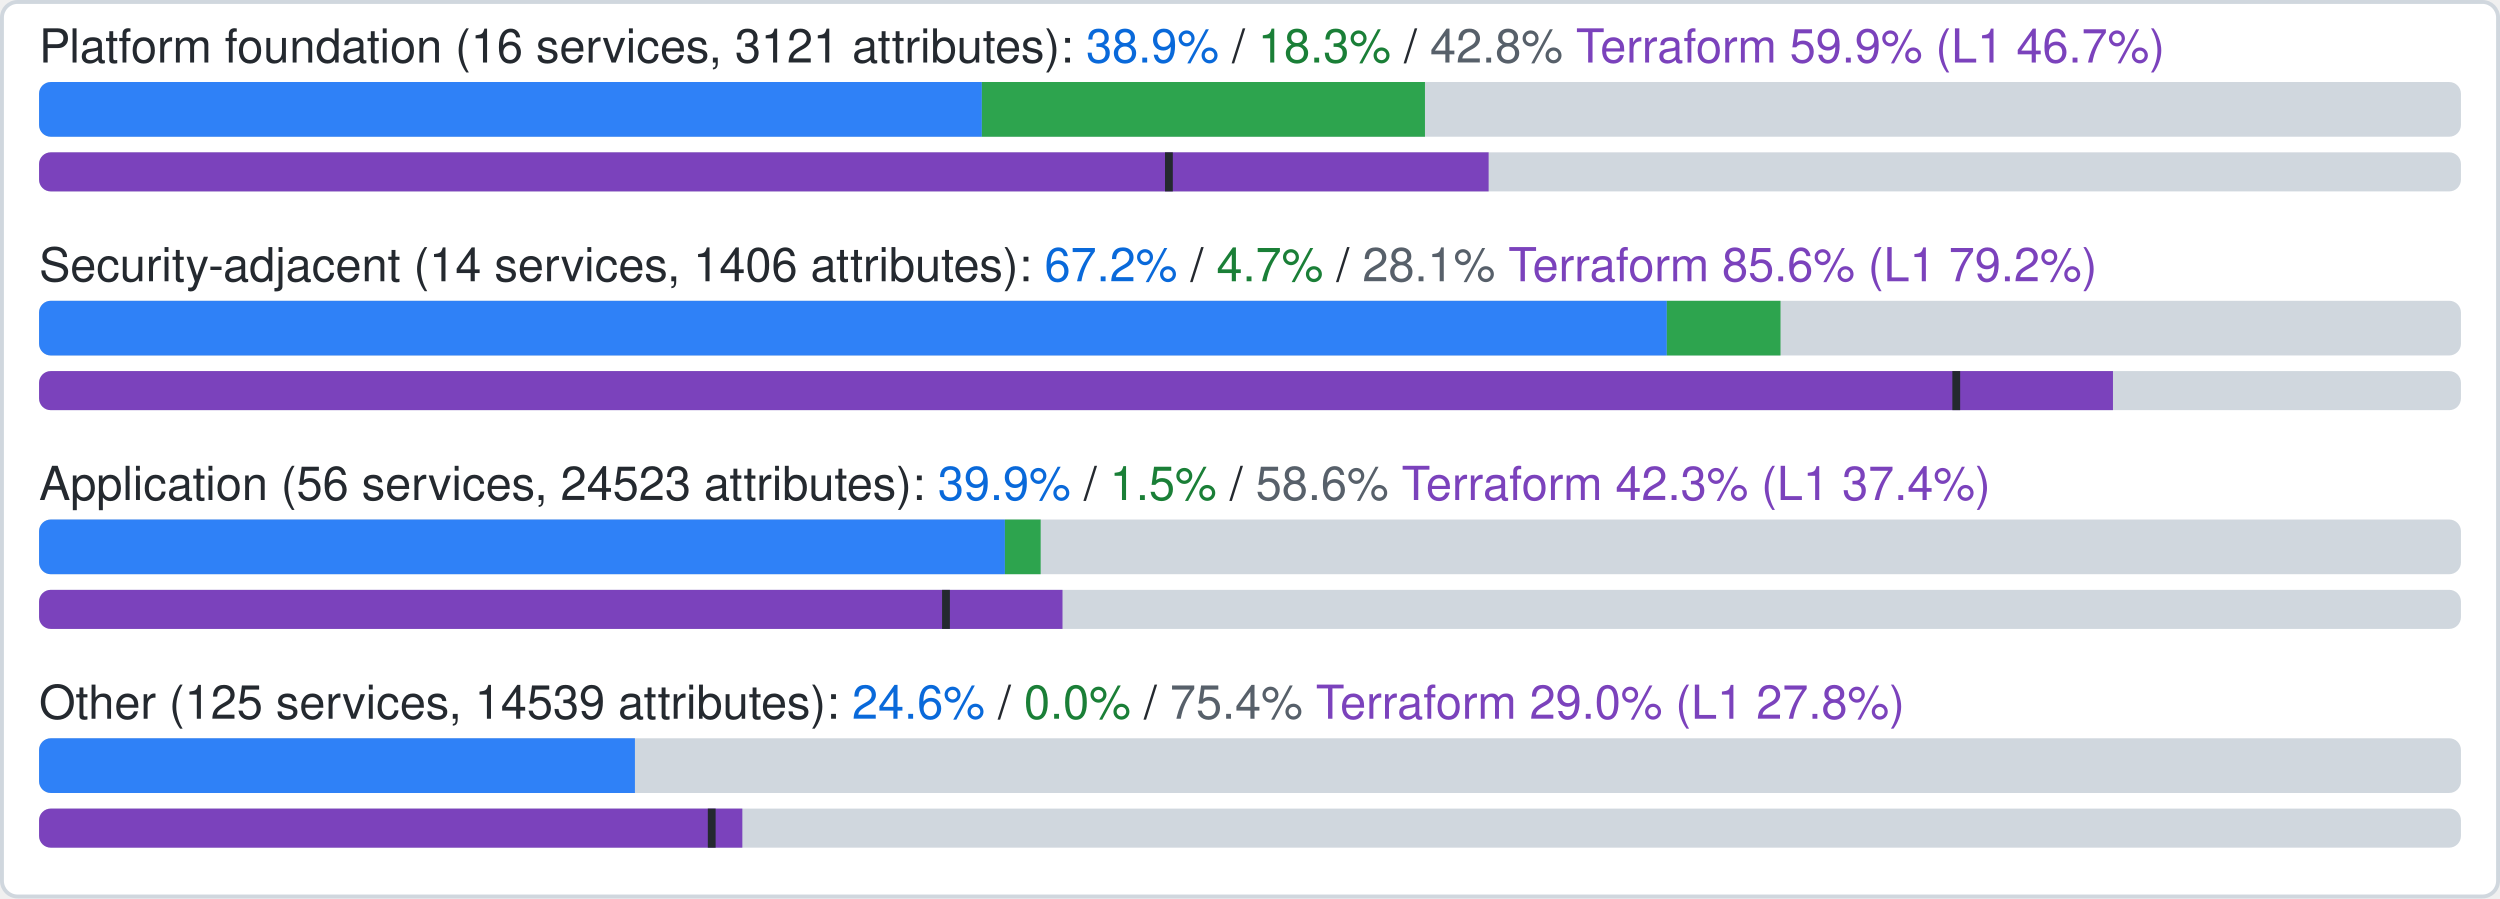
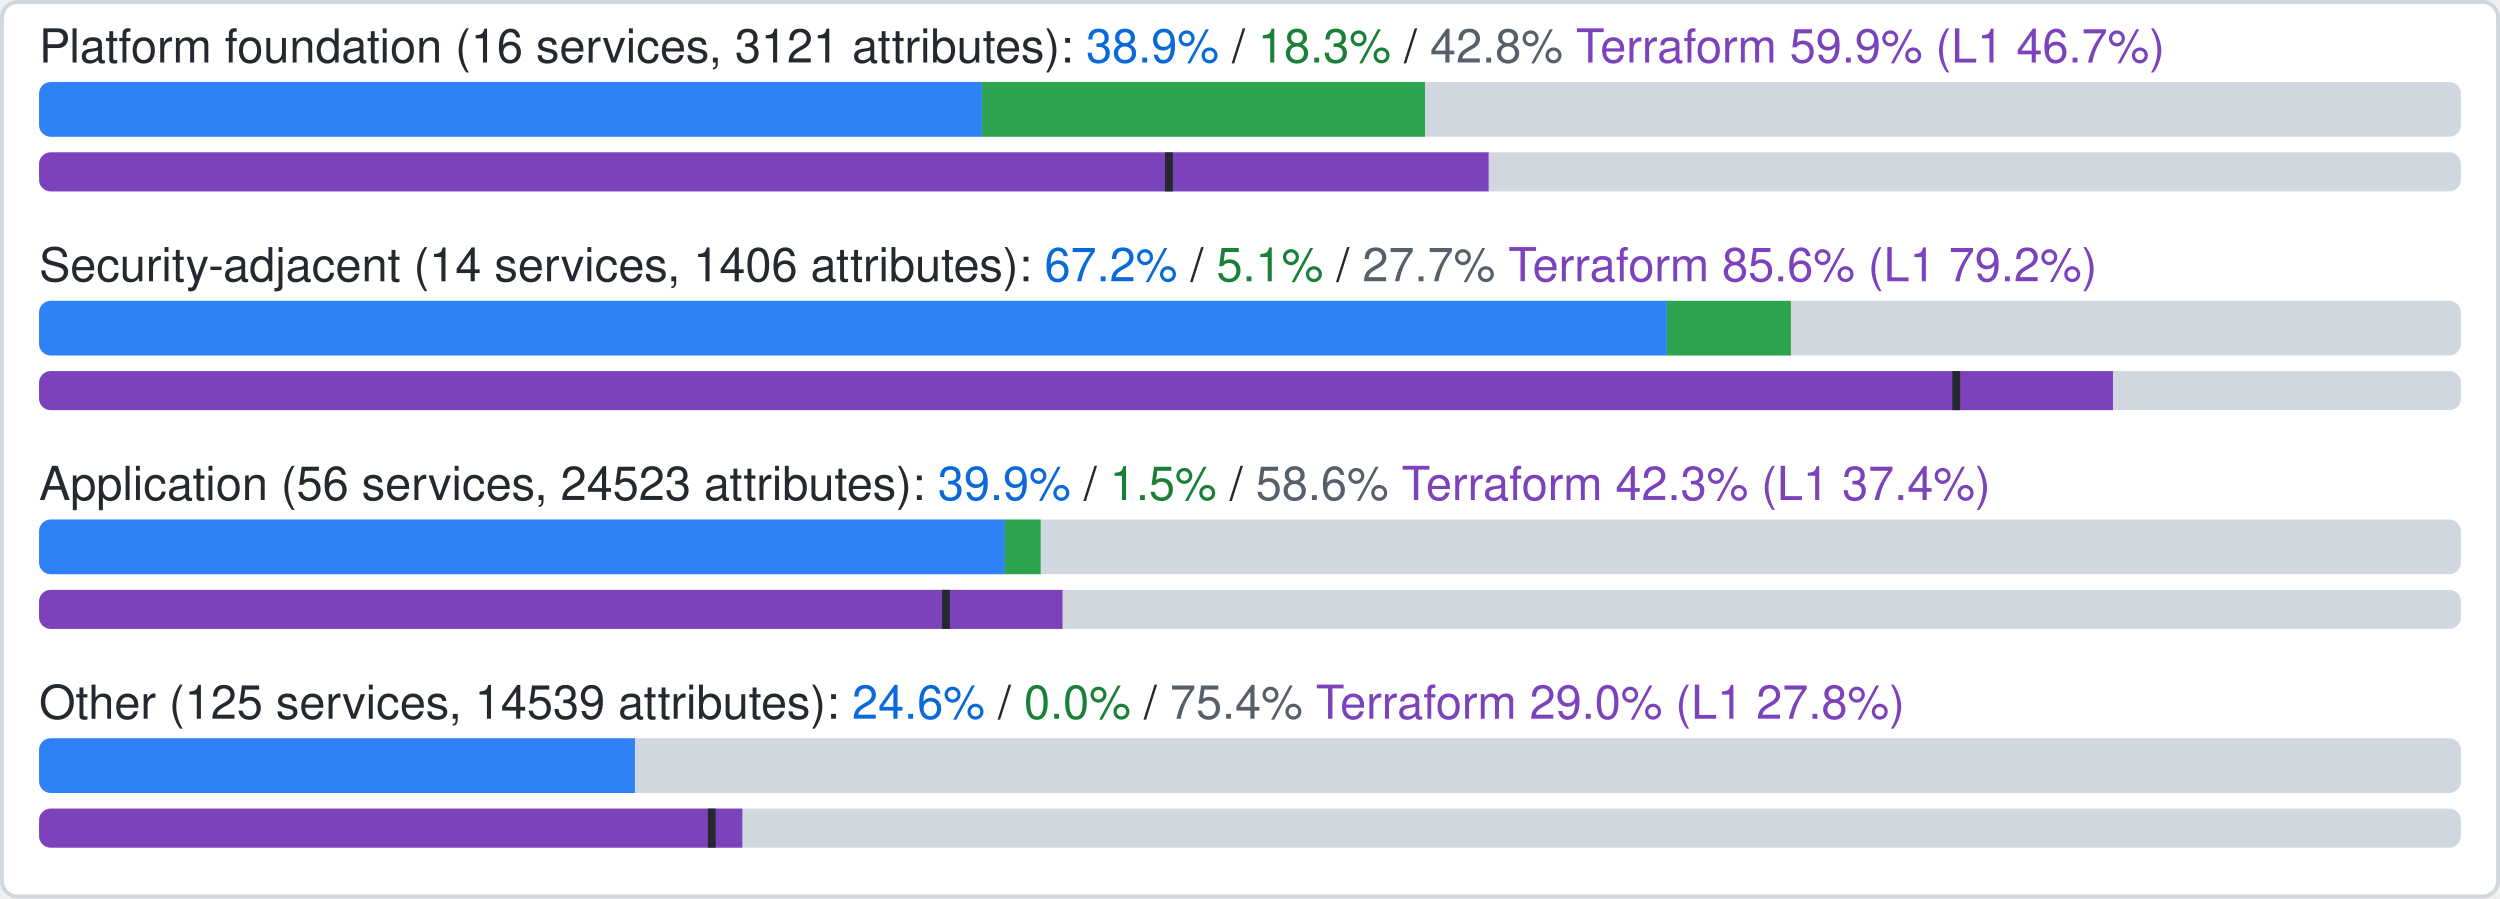
- <svg xmlns="http://www.w3.org/2000/svg" width="640" height="230" viewBox="0 0 640 230" role="img" aria-label="Coverage by category: Platform foundation official 38.9%, ours beyond official 18.3%, uncovered 42.8%, Terraform google-beta 59.9% (L1 46.7%), an estimate; Security-adjacent official 67.2%, ours beyond official 4.7%, uncovered 28.1%, Terraform google-beta 85.6% (L1 79.2%), an estimate; Application official 39.9%, ours beyond official 1.5%, uncovered 58.6%, Terraform google-beta 42.3% (L1 37.4%), an estimate; Other official 24.6%, ours beyond official 0.0%, uncovered 75.4%, Terraform google-beta 29.0% (L1 27.8%), an estimate;">
+ <svg xmlns="http://www.w3.org/2000/svg" width="640" height="230" viewBox="0 0 640 230" role="img" aria-label="Coverage by category: Platform foundation official 38.9%, ours beyond official 18.3%, uncovered 42.8%, Terraform google-beta 59.9% (L1 46.7%), an estimate; Security-adjacent official 67.2%, ours beyond official 5.1%, uncovered 27.7%, Terraform google-beta 85.6% (L1 79.2%), an estimate; Application official 39.9%, ours beyond official 1.5%, uncovered 58.6%, Terraform google-beta 42.3% (L1 37.4%), an estimate; Other official 24.6%, ours beyond official 0.0%, uncovered 75.4%, Terraform google-beta 29.0% (L1 27.8%), an estimate;">
  <rect x="0.5" y="0.5" width="639" height="229" rx="4" fill="#ffffff" stroke="#d0d7de" />
  <clipPath id="c0">
    <rect x="10" y="21" width="620" height="14" rx="3" />
  </clipPath>
  <text x="10" y="16" font-family="-apple-system,BlinkMacSystemFont,Segoe UI,Helvetica,Arial,sans-serif" font-size="12" fill="#24292f">Platform foundation (16 services, 3121 attributes): <tspan fill="#0969da">38.9%</tspan> / <tspan fill="#1a7f37">18.3%</tspan> / <tspan fill="#57606a">42.8%</tspan>
    <tspan fill="#7b42bc">Terraform 59.9% (L1 46.7%)</tspan>
  </text>
  <clipPath id="t0">
    <rect x="10" y="39" width="620" height="10" rx="3" />
  </clipPath>
  <g clip-path="url(#t0)">
    <rect x="10" y="39" width="620" height="10" fill="#d0d7de" />
    <rect x="10" y="39" width="371.09" height="10" fill="#7b42bc" />
    <rect x="298.24" y="39" width="2" height="10" fill="#24292f" />
  </g>
  <g clip-path="url(#c0)">
    <rect x="10" y="21" width="620" height="14" fill="#d0d7de" />
    <rect x="10" y="21" width="241.36" height="14" fill="#2f81f7" />
    <rect x="251.36" y="21" width="113.43" height="14" fill="#2da44e" />
  </g>
  <clipPath id="c1">
    <rect x="10" y="77" width="620" height="14" rx="3" />
  </clipPath>
-   <text x="10" y="72" font-family="-apple-system,BlinkMacSystemFont,Segoe UI,Helvetica,Arial,sans-serif" font-size="12" fill="#24292f">Security-adjacent (14 services, 1406 attributes): <tspan fill="#0969da">67.2%</tspan> / <tspan fill="#1a7f37">4.7%</tspan> / <tspan fill="#57606a">28.1%</tspan>
+   <text x="10" y="72" font-family="-apple-system,BlinkMacSystemFont,Segoe UI,Helvetica,Arial,sans-serif" font-size="12" fill="#24292f">Security-adjacent (14 services, 1406 attributes): <tspan fill="#0969da">67.2%</tspan> / <tspan fill="#1a7f37">5.1%</tspan> / <tspan fill="#57606a">27.7%</tspan>
    <tspan fill="#7b42bc">Terraform 85.6% (L1 79.2%)</tspan>
  </text>
  <clipPath id="t1">
    <rect x="10" y="95" width="620" height="10" rx="3" />
  </clipPath>
  <g clip-path="url(#t1)">
    <rect x="10" y="95" width="620" height="10" fill="#d0d7de" />
    <rect x="10" y="95" width="530.92" height="10" fill="#7b42bc" />
    <rect x="499.80" y="95" width="2" height="10" fill="#24292f" />
  </g>
  <g clip-path="url(#c1)">
    <rect x="10" y="77" width="620" height="14" fill="#d0d7de" />
    <rect x="10" y="77" width="416.71" height="14" fill="#2f81f7" />
-     <rect x="426.71" y="77" width="29.10" height="14" fill="#2da44e" />
+     <rect x="426.71" y="77" width="31.75" height="14" fill="#2da44e" />
  </g>
  <clipPath id="c2">
    <rect x="10" y="133" width="620" height="14" rx="3" />
  </clipPath>
  <text x="10" y="128" font-family="-apple-system,BlinkMacSystemFont,Segoe UI,Helvetica,Arial,sans-serif" font-size="12" fill="#24292f">Application (56 services, 24523 attributes): <tspan fill="#0969da">39.9%</tspan> / <tspan fill="#1a7f37">1.5%</tspan> / <tspan fill="#57606a">58.6%</tspan>
    <tspan fill="#7b42bc">Terraform 42.3% (L1 37.4%)</tspan>
  </text>
  <clipPath id="t2">
    <rect x="10" y="151" width="620" height="10" rx="3" />
  </clipPath>
  <g clip-path="url(#t2)">
    <rect x="10" y="151" width="620" height="10" fill="#d0d7de" />
    <rect x="10" y="151" width="262.00" height="10" fill="#7b42bc" />
    <rect x="241.17" y="151" width="2" height="10" fill="#24292f" />
  </g>
  <g clip-path="url(#c2)">
    <rect x="10" y="133" width="620" height="14" fill="#d0d7de" />
    <rect x="10" y="133" width="247.26" height="14" fill="#2f81f7" />
    <rect x="257.26" y="133" width="9.15" height="14" fill="#2da44e" />
  </g>
  <clipPath id="c3">
    <rect x="10" y="189" width="620" height="14" rx="3" />
  </clipPath>
  <text x="10" y="184" font-family="-apple-system,BlinkMacSystemFont,Segoe UI,Helvetica,Arial,sans-serif" font-size="12" fill="#24292f">Other (125 services, 14539 attributes): <tspan fill="#0969da">24.6%</tspan> / <tspan fill="#1a7f37">0.0%</tspan> / <tspan fill="#57606a">75.4%</tspan>
    <tspan fill="#7b42bc">Terraform 29.0% (L1 27.8%)</tspan>
  </text>
  <clipPath id="t3">
    <rect x="10" y="207" width="620" height="10" rx="3" />
  </clipPath>
  <g clip-path="url(#t3)">
    <rect x="10" y="207" width="620" height="10" fill="#d0d7de" />
    <rect x="10" y="207" width="180.04" height="10" fill="#7b42bc" />
    <rect x="181.20" y="207" width="2" height="10" fill="#24292f" />
  </g>
  <g clip-path="url(#c3)">
    <rect x="10" y="189" width="620" height="14" fill="#d0d7de" />
    <rect x="10" y="189" width="152.54" height="14" fill="#2f81f7" />
  </g>
</svg>
